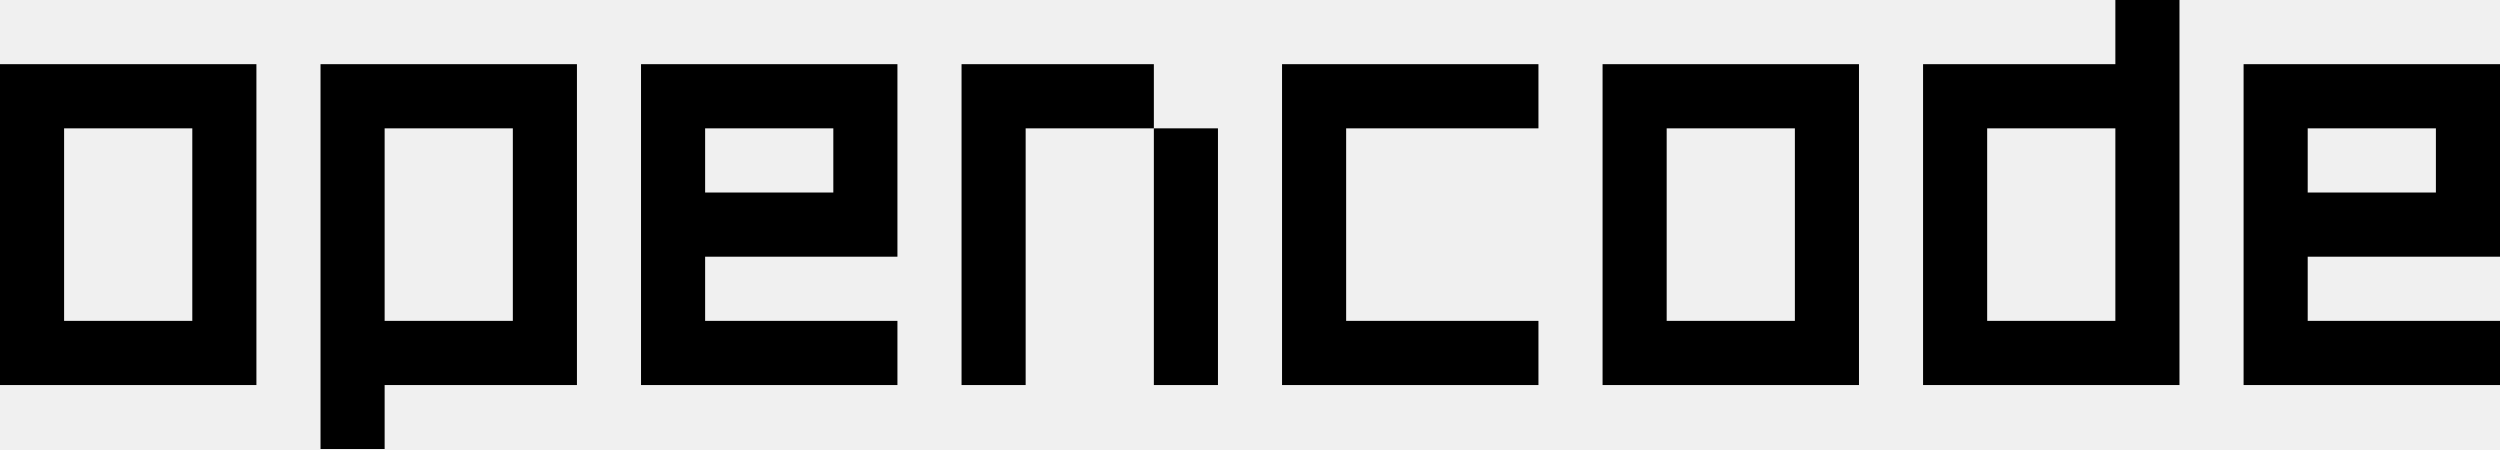
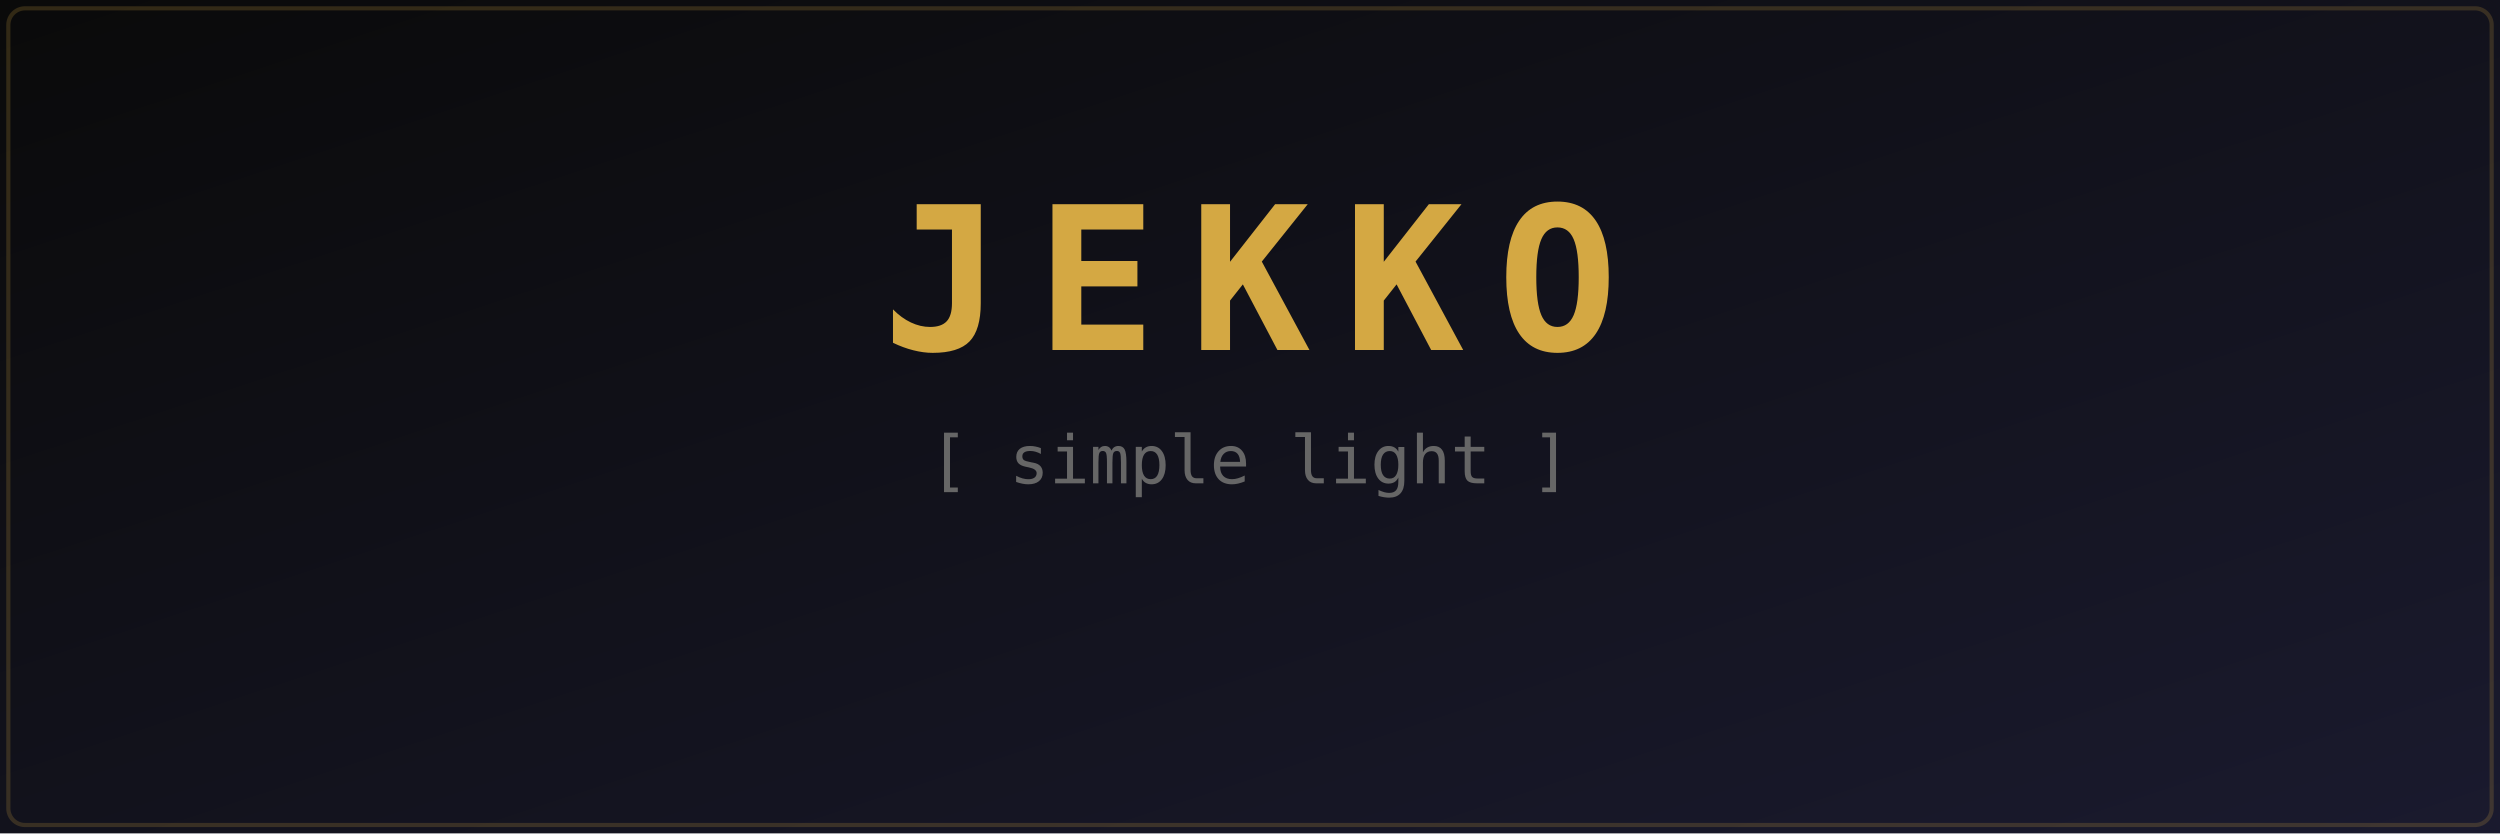
- <svg xmlns="http://www.w3.org/2000/svg" width="640" height="115" viewBox="0 0 640 115" fill="none">
-   <g clip-path="url(#clip0_1401_86353)">
-     <mask id="mask0_1401_86353" style="mask-type:luminance" maskUnits="userSpaceOnUse" x="0" y="0" width="640" height="115">
-       <path d="M640 0H0V115H640V0Z" fill="white" />
-     </mask>
-     <g mask="url(#mask0_1401_86353)">
-       <path d="M49.231 32.857H16.41V82.143H49.231V32.857ZM65.641 98.572H0V16.429H65.641V98.572Z" fill="black" />
-       <path d="M98.465 82.143H131.285V32.857H98.465V82.143ZM147.696 98.572H98.465V115H82.055V16.429H147.696V98.572Z" fill="black" />
-       <path d="M229.743 65.714H180.512V82.143H229.743V98.572H164.102V16.429H229.743V65.714ZM180.512 49.286H213.332V32.857H180.512V49.286Z" fill="black" />
-       <path d="M295.387 32.857H262.567V98.572H246.156V16.429H295.387V32.857ZM311.797 98.572H295.387V32.857H311.797V98.572Z" fill="black" />
-       <path d="M393.844 32.857H344.613V82.143H393.844V98.572H328.203V16.429H393.844V32.857Z" fill="black" />
-       <path d="M459.489 32.857H426.668V82.143H459.489V32.857ZM475.899 98.572H410.258V16.429H475.899V98.572Z" fill="black" />
-       <path d="M541.535 32.857H508.715V82.143H541.535V32.857ZM557.946 98.571H492.305V16.429H541.535V0H557.946V98.571Z" fill="black" />
-       <path d="M590.77 32.857V49.286H623.59V32.857H590.77ZM640 65.714H590.77V82.143H640V98.572H574.359V16.429H640V65.714Z" fill="black" />
-     </g>
-   </g>
+ <svg xmlns="http://www.w3.org/2000/svg" width="600" height="200" viewBox="0 0 600 200">
  <defs>
-     <clipPath id="clip0_1401_86353">
-       <rect width="640" height="115" fill="white" />
-     </clipPath>
+     <linearGradient id="bg" x1="0%" y1="0%" x2="100%" y2="100%">
+       <stop offset="0%" style="stop-color:#0a0a0a" />
+       <stop offset="100%" style="stop-color:#1a1a2e" />
+     </linearGradient>
  </defs>
+   <rect width="600" height="200" fill="url(#bg)" />
+   <text x="50%" y="42%" text-anchor="middle" font-family="monospace" font-size="48" font-weight="bold" fill="#d4a843" letter-spacing="8">JEKKO</text>
+   <text x="50%" y="58%" text-anchor="middle" font-family="monospace" font-size="16" fill="#666">[ simple light ]</text>
+   <rect x="2" y="2" width="596" height="196" fill="none" stroke="#d4a843" stroke-width="1" stroke-opacity="0.2" rx="4" />
</svg>
